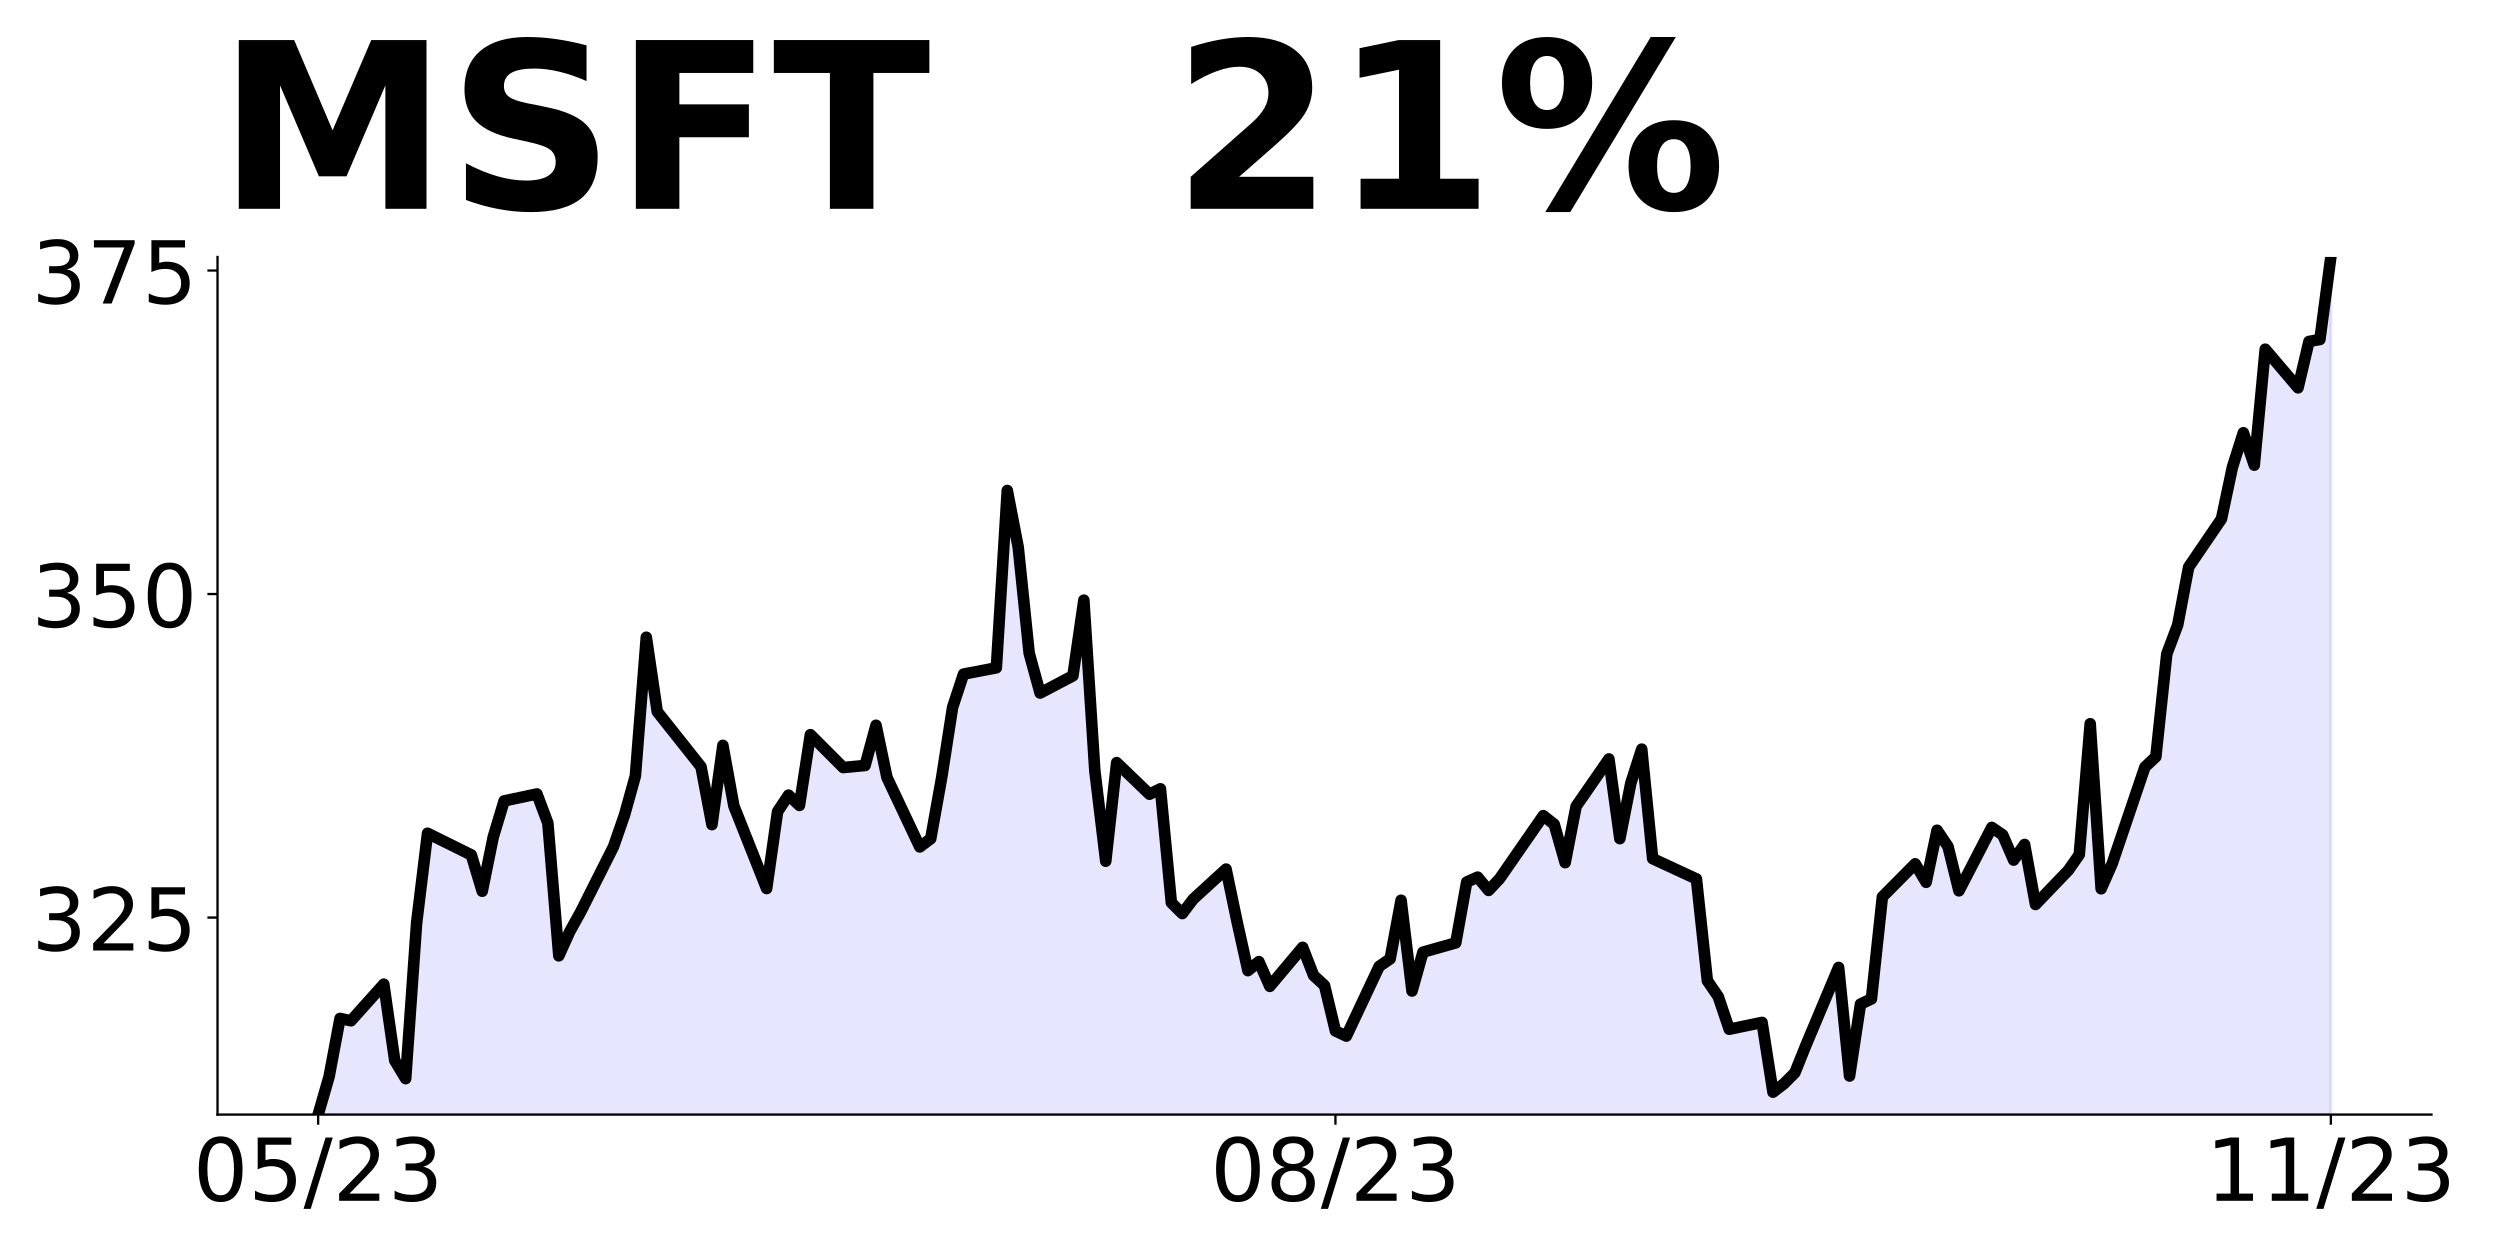
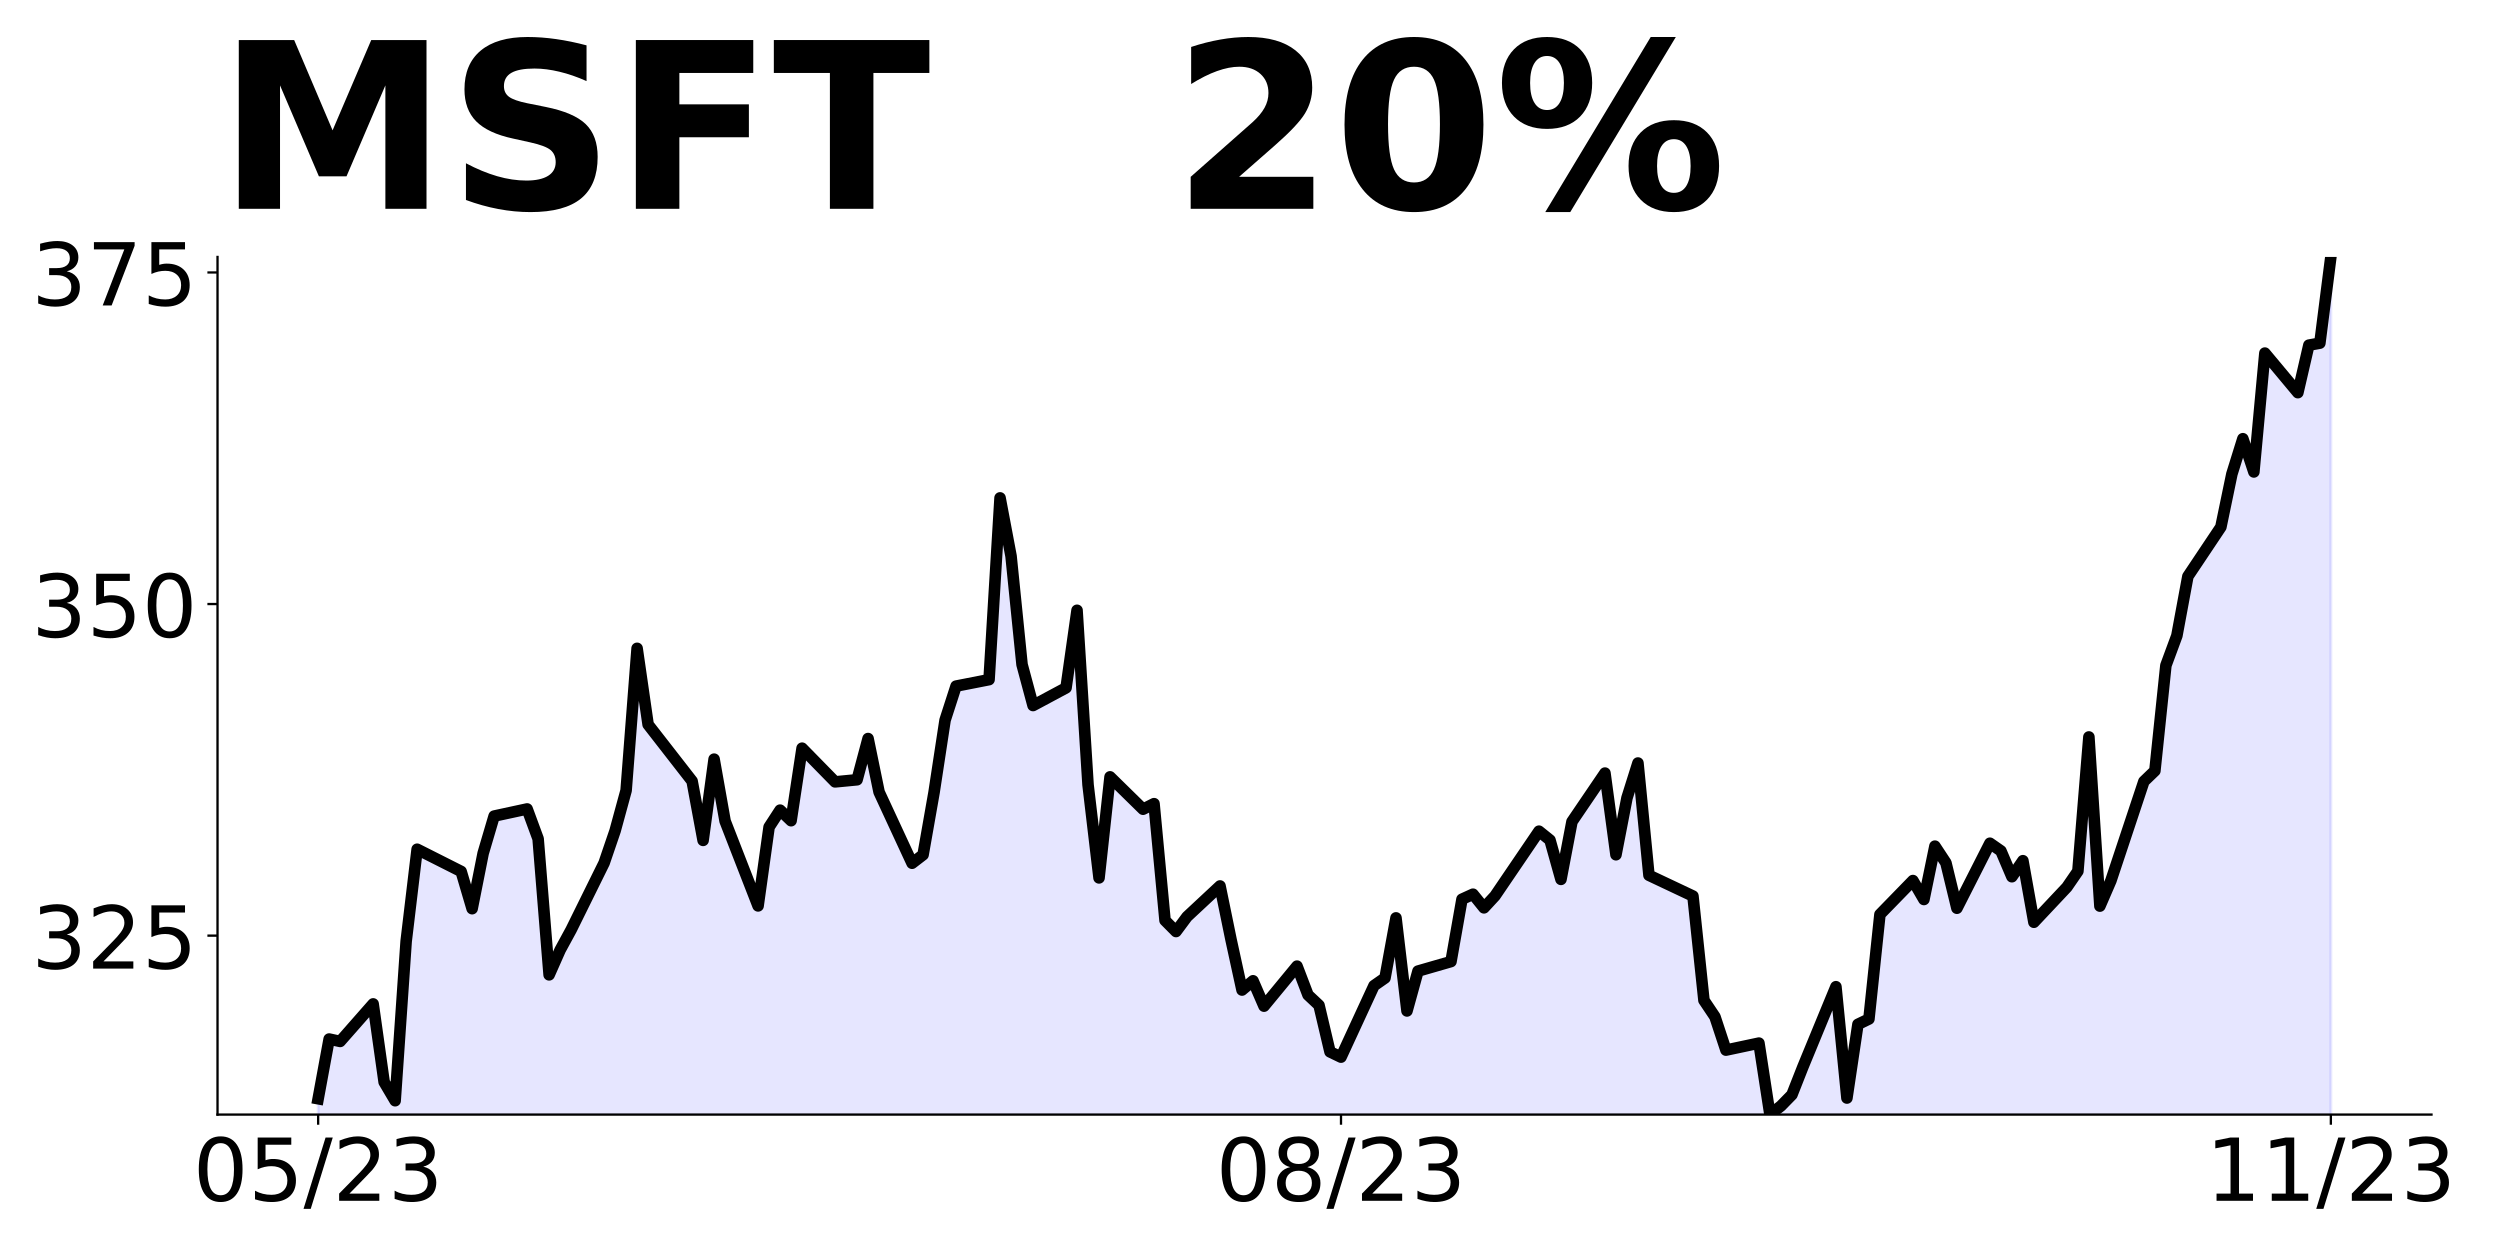
<svg xmlns="http://www.w3.org/2000/svg" xmlns:xlink="http://www.w3.org/1999/xlink" height="432pt" version="1.1" viewBox="0 0 864 432" width="864pt">
  <defs>
    <style type="text/css">
*{stroke-linecap:butt;stroke-linejoin:round;}
  </style>
  </defs>
  <g id="figure_1">
    <g id="patch_1">
      <path d="M 0 432  L 864 432  L 864 0  L 0 0  z " style="fill:none;" />
    </g>
    <g id="axes_1">
      <g id="patch_2">
        <path d="M 75.175 385.2  L 840.324 385.2  L 840.324 88.8  L 75.175 88.8  z " style="fill:none;" />
      </g>
      <g id="PolyCollection_1">
-         <path clip-path="url(#pc1a40121e4)" d="M 109.954 1770.576  L 109.954 385.2  L 113.735 372.106  L 117.515 351.975  L 121.296 352.777  L 132.637 340.128  L 136.417 366.494  L 140.198 372.774  L 143.978 319.018  L 147.758 287.975  L 162.88 295.457  L 166.66 308.017  L 170.441 289.356  L 174.221 276.796  L 185.562 274.391  L 189.342 284.457  L 193.123 330.33  L 196.903 321.957  L 200.684 315.143  L 212.025 292.607  L 215.805 281.74  L 219.586 268.156  L 223.366 220.234  L 227.146 245.932  L 242.268 264.994  L 246.048 284.991  L 249.829 257.601  L 253.609 278.489  L 264.95 307.082  L 268.73 280.493  L 272.511 274.792  L 276.291 278.355  L 280.072 253.904  L 291.413 265.261  L 298.973 264.549  L 302.754 250.653  L 306.534 268.691  L 317.875 292.696  L 321.656 289.846  L 325.436 268.78  L 329.217 244.462  L 332.997 232.972  L 344.338 230.789  L 348.118 169.506  L 351.899 189.147  L 355.679 225.712  L 359.46 239.519  L 370.801 233.551  L 374.581 207.407  L 378.361 266.241  L 382.142 297.64  L 385.922 263.569  L 397.263 274.48  L 401.044 272.61  L 404.824 311.981  L 408.604 315.722  L 412.385 310.734  L 423.726 300.357  L 427.506 318.439  L 431.287 335.452  L 435.067 332.334  L 438.848 340.885  L 450.189 327.391  L 453.969 337.1  L 457.749 340.581  L 461.53 356.291  L 465.31 358.077  L 476.651 333.975  L 480.432 331.387  L 484.212 311.124  L 487.992 342.5  L 491.773 329.066  L 503.114 325.853  L 506.894 304.831  L 510.675 303.135  L 514.455 307.732  L 518.236 303.715  L 533.357 281.891  L 537.137 284.881  L 540.918 298.136  L 544.698 278.677  L 556.039 262.297  L 559.82 289.835  L 563.6 270.688  L 567.38 258.905  L 571.161 296.753  L 582.502 301.93  L 586.282 303.76  L 590.063 338.93  L 593.843 344.464  L 597.623 355.711  L 608.965 353.346  L 612.745 377.447  L 616.525 374.546  L 620.306 370.752  L 624.086 361.335  L 635.427 334.333  L 639.208 371.868  L 642.988 347.008  L 646.768 345.223  L 650.549 309.964  L 661.89 298.538  L 665.67 304.92  L 669.451 286.934  L 673.231 292.557  L 677.011 307.866  L 688.353 285.952  L 692.133 288.541  L 695.913 297.244  L 699.694 291.843  L 703.474 312.597  L 714.815 300.77  L 718.596 295.369  L 722.376 250.113  L 726.156 307.152  L 729.937 298.583  L 741.278 265.109  L 745.058 261.539  L 748.839 226.012  L 752.619 215.97  L 756.399 195.975  L 767.741 179.327  L 771.521 161.475  L 775.301 149.558  L 779.082 160.76  L 782.862 120.681  L 794.203 134.026  L 797.984 118.004  L 801.764 117.333  L 805.544 88.8  L 805.544 1770.576  L 805.544 1770.576  L 801.764 1770.576  L 797.984 1770.576  L 794.203 1770.576  L 782.862 1770.576  L 779.082 1770.576  L 775.301 1770.576  L 771.521 1770.576  L 767.741 1770.576  L 756.399 1770.576  L 752.619 1770.576  L 748.839 1770.576  L 745.058 1770.576  L 741.278 1770.576  L 729.937 1770.576  L 726.156 1770.576  L 722.376 1770.576  L 718.596 1770.576  L 714.815 1770.576  L 703.474 1770.576  L 699.694 1770.576  L 695.913 1770.576  L 692.133 1770.576  L 688.353 1770.576  L 677.011 1770.576  L 673.231 1770.576  L 669.451 1770.576  L 665.67 1770.576  L 661.89 1770.576  L 650.549 1770.576  L 646.768 1770.576  L 642.988 1770.576  L 639.208 1770.576  L 635.427 1770.576  L 624.086 1770.576  L 620.306 1770.576  L 616.525 1770.576  L 612.745 1770.576  L 608.965 1770.576  L 597.623 1770.576  L 593.843 1770.576  L 590.063 1770.576  L 586.282 1770.576  L 582.502 1770.576  L 571.161 1770.576  L 567.38 1770.576  L 563.6 1770.576  L 559.82 1770.576  L 556.039 1770.576  L 544.698 1770.576  L 540.918 1770.576  L 537.137 1770.576  L 533.357 1770.576  L 518.236 1770.576  L 514.455 1770.576  L 510.675 1770.576  L 506.894 1770.576  L 503.114 1770.576  L 491.773 1770.576  L 487.992 1770.576  L 484.212 1770.576  L 480.432 1770.576  L 476.651 1770.576  L 465.31 1770.576  L 461.53 1770.576  L 457.749 1770.576  L 453.969 1770.576  L 450.189 1770.576  L 438.848 1770.576  L 435.067 1770.576  L 431.287 1770.576  L 427.506 1770.576  L 423.726 1770.576  L 412.385 1770.576  L 408.604 1770.576  L 404.824 1770.576  L 401.044 1770.576  L 397.263 1770.576  L 385.922 1770.576  L 382.142 1770.576  L 378.361 1770.576  L 374.581 1770.576  L 370.801 1770.576  L 359.46 1770.576  L 355.679 1770.576  L 351.899 1770.576  L 348.118 1770.576  L 344.338 1770.576  L 332.997 1770.576  L 329.217 1770.576  L 325.436 1770.576  L 321.656 1770.576  L 317.875 1770.576  L 306.534 1770.576  L 302.754 1770.576  L 298.973 1770.576  L 291.413 1770.576  L 280.072 1770.576  L 276.291 1770.576  L 272.511 1770.576  L 268.73 1770.576  L 264.95 1770.576  L 253.609 1770.576  L 249.829 1770.576  L 246.048 1770.576  L 242.268 1770.576  L 227.146 1770.576  L 223.366 1770.576  L 219.586 1770.576  L 215.805 1770.576  L 212.025 1770.576  L 200.684 1770.576  L 196.903 1770.576  L 193.123 1770.576  L 189.342 1770.576  L 185.562 1770.576  L 174.221 1770.576  L 170.441 1770.576  L 166.66 1770.576  L 162.88 1770.576  L 147.758 1770.576  L 143.978 1770.576  L 140.198 1770.576  L 136.417 1770.576  L 132.637 1770.576  L 121.296 1770.576  L 117.515 1770.576  L 113.735 1770.576  L 109.954 1770.576  z " style="fill:#0000ff;fill-opacity:0.1;stroke:#0000ff;stroke-opacity:0.1;" />
+         <path clip-path="url(#pa2ed1fc69f)" d="M 109.954 1813.095  L 109.954 379.726  L 113.756 359.093  L 117.557 359.915  L 128.96 346.95  L 132.761 373.974  L 136.562 380.411  L 140.363 325.313  L 144.164 293.496  L 159.368 301.165  L 163.169 314.038  L 166.97 294.911  L 170.771 282.038  L 182.174 279.573  L 185.975 289.89  L 189.776 336.908  L 193.577 328.326  L 197.378 321.341  L 208.781 298.243  L 212.583 287.105  L 216.384 273.182  L 220.185 224.064  L 223.986 250.403  L 239.19 269.941  L 242.991 290.437  L 246.792 262.364  L 250.593 283.773  L 261.996 313.079  L 265.797 285.827  L 269.598 279.984  L 273.399 283.636  L 277.2 258.575  L 288.603 270.215  L 296.205 269.485  L 300.006 255.242  L 303.807 273.73  L 315.211 298.335  L 319.012 295.413  L 322.813 273.821  L 326.614 248.897  L 330.415 237.12  L 341.818 234.883  L 345.619 172.07  L 349.42 192.202  L 353.221 229.679  L 357.022 243.83  L 368.425 237.713  L 372.226 210.917  L 376.027 271.219  L 379.828 303.402  L 383.629 268.48  L 395.032 279.664  L 398.833 277.747  L 402.634 318.1  L 406.435 321.935  L 410.236 316.822  L 421.64 306.186  L 425.441 324.72  L 429.242 342.157  L 433.043 338.962  L 436.844 347.726  L 448.247 333.895  L 452.048 343.846  L 455.849 347.414  L 459.65 363.517  L 463.451 365.347  L 474.854 340.644  L 478.655 337.991  L 482.456 317.222  L 486.257 349.381  L 490.058 335.612  L 501.461 332.318  L 505.262 310.772  L 509.063 309.034  L 512.864 313.746  L 516.666 309.629  L 531.87 287.259  L 535.671 290.324  L 539.472 303.911  L 543.273 283.966  L 554.676 267.177  L 558.477 295.402  L 562.278 275.777  L 566.079 263.7  L 569.88 302.493  L 581.283 307.799  L 585.084 309.675  L 588.885 345.722  L 592.686 351.394  L 596.487 362.922  L 607.89 360.497  L 611.691 385.2  L 615.492 382.227  L 619.294 378.338  L 623.095 368.686  L 634.498 341.01  L 638.299 379.482  L 642.1 354.002  L 645.901 352.172  L 649.702 316.033  L 661.105 304.322  L 664.906 310.864  L 668.707 292.428  L 672.508 298.192  L 676.309 313.883  L 687.712 291.422  L 691.513 294.075  L 695.314 302.996  L 699.115 297.46  L 702.916 318.732  L 714.319 306.61  L 718.121 301.074  L 721.922 254.689  L 725.723 313.151  L 729.524 304.368  L 740.927 270.059  L 744.728 266.399  L 748.529 229.986  L 752.33 219.693  L 756.131 199.2  L 767.534 182.137  L 771.335 163.838  L 775.136 151.624  L 778.937 163.106  L 782.738 122.027  L 794.141 135.705  L 797.942 119.282  L 801.743 118.595  L 805.544 88.8  L 805.544 1813.095  L 805.544 1813.095  L 801.743 1813.095  L 797.942 1813.095  L 794.141 1813.095  L 782.738 1813.095  L 778.937 1813.095  L 775.136 1813.095  L 771.335 1813.095  L 767.534 1813.095  L 756.131 1813.095  L 752.33 1813.095  L 748.529 1813.095  L 744.728 1813.095  L 740.927 1813.095  L 729.524 1813.095  L 725.723 1813.095  L 721.922 1813.095  L 718.121 1813.095  L 714.319 1813.095  L 702.916 1813.095  L 699.115 1813.095  L 695.314 1813.095  L 691.513 1813.095  L 687.712 1813.095  L 676.309 1813.095  L 672.508 1813.095  L 668.707 1813.095  L 664.906 1813.095  L 661.105 1813.095  L 649.702 1813.095  L 645.901 1813.095  L 642.1 1813.095  L 638.299 1813.095  L 634.498 1813.095  L 623.095 1813.095  L 619.294 1813.095  L 615.492 1813.095  L 611.691 1813.095  L 607.89 1813.095  L 596.487 1813.095  L 592.686 1813.095  L 588.885 1813.095  L 585.084 1813.095  L 581.283 1813.095  L 569.88 1813.095  L 566.079 1813.095  L 562.278 1813.095  L 558.477 1813.095  L 554.676 1813.095  L 543.273 1813.095  L 539.472 1813.095  L 535.671 1813.095  L 531.87 1813.095  L 516.666 1813.095  L 512.864 1813.095  L 509.063 1813.095  L 505.262 1813.095  L 501.461 1813.095  L 490.058 1813.095  L 486.257 1813.095  L 482.456 1813.095  L 478.655 1813.095  L 474.854 1813.095  L 463.451 1813.095  L 459.65 1813.095  L 455.849 1813.095  L 452.048 1813.095  L 448.247 1813.095  L 436.844 1813.095  L 433.043 1813.095  L 429.242 1813.095  L 425.441 1813.095  L 421.64 1813.095  L 410.236 1813.095  L 406.435 1813.095  L 402.634 1813.095  L 398.833 1813.095  L 395.032 1813.095  L 383.629 1813.095  L 379.828 1813.095  L 376.027 1813.095  L 372.226 1813.095  L 368.425 1813.095  L 357.022 1813.095  L 353.221 1813.095  L 349.42 1813.095  L 345.619 1813.095  L 341.818 1813.095  L 330.415 1813.095  L 326.614 1813.095  L 322.813 1813.095  L 319.012 1813.095  L 315.211 1813.095  L 303.807 1813.095  L 300.006 1813.095  L 296.205 1813.095  L 288.603 1813.095  L 277.2 1813.095  L 273.399 1813.095  L 269.598 1813.095  L 265.797 1813.095  L 261.996 1813.095  L 250.593 1813.095  L 246.792 1813.095  L 242.991 1813.095  L 239.19 1813.095  L 223.986 1813.095  L 220.185 1813.095  L 216.384 1813.095  L 212.583 1813.095  L 208.781 1813.095  L 197.378 1813.095  L 193.577 1813.095  L 189.776 1813.095  L 185.975 1813.095  L 182.174 1813.095  L 170.771 1813.095  L 166.97 1813.095  L 163.169 1813.095  L 159.368 1813.095  L 144.164 1813.095  L 140.363 1813.095  L 136.562 1813.095  L 132.761 1813.095  L 128.96 1813.095  L 117.557 1813.095  L 113.756 1813.095  L 109.954 1813.095  z " style="fill:#0000ff;fill-opacity:0.1;stroke:#0000ff;stroke-opacity:0.1;" />
      </g>
      <g id="matplotlib.axis_1">
        <g id="xtick_1">
          <g id="line2d_1">
            <defs>
-               <path d="M 0 0  L 0 3.5  " id="m74cabb782a" style="stroke:#000000;stroke-width:0.8;" />
+               <path d="M 0 0  L 0 3.5  " id="m87828b6121" style="stroke:#000000;stroke-width:0.8;" />
            </defs>
            <g>
-               <use style="stroke:#000000;stroke-width:0.8;" x="109.954" xlink:href="#m74cabb782a" y="385.2" />
+               <use style="stroke:#000000;stroke-width:0.8;" x="109.954" xlink:href="#m87828b6121" y="385.2" />
            </g>
          </g>
          <g id="text_1">
            <defs>
              <path d="M 31.781 66.406  Q 24.172 66.406 20.328 58.906  Q 16.5 51.422 16.5 36.375  Q 16.5 21.391 20.328 13.891  Q 24.172 6.391 31.781 6.391  Q 39.453 6.391 43.281 13.891  Q 47.125 21.391 47.125 36.375  Q 47.125 51.422 43.281 58.906  Q 39.453 66.406 31.781 66.406  z M 31.781 74.219  Q 44.047 74.219 50.516 64.516  Q 56.984 54.828 56.984 36.375  Q 56.984 17.969 50.516 8.266  Q 44.047 -1.422 31.781 -1.422  Q 19.531 -1.422 13.062 8.266  Q 6.594 17.969 6.594 36.375  Q 6.594 54.828 13.062 64.516  Q 19.531 74.219 31.781 74.219  z " id="DejaVuSans-48" />
              <path d="M 10.797 72.906  L 49.516 72.906  L 49.516 64.594  L 19.828 64.594  L 19.828 46.734  Q 21.969 47.469 24.109 47.828  Q 26.266 48.188 28.422 48.188  Q 40.625 48.188 47.75 41.5  Q 54.891 34.812 54.891 23.391  Q 54.891 11.625 47.562 5.094  Q 40.234 -1.422 26.906 -1.422  Q 22.312 -1.422 17.547 -0.641  Q 12.797 0.141 7.719 1.703  L 7.719 11.625  Q 12.109 9.234 16.797 8.062  Q 21.484 6.891 26.703 6.891  Q 35.156 6.891 40.078 11.328  Q 45.016 15.766 45.016 23.391  Q 45.016 31 40.078 35.438  Q 35.156 39.891 26.703 39.891  Q 22.75 39.891 18.812 39.016  Q 14.891 38.141 10.797 36.281  z " id="DejaVuSans-53" />
              <path d="M 25.391 72.906  L 33.688 72.906  L 8.297 -9.281  L 0 -9.281  z " id="DejaVuSans-47" />
              <path d="M 19.188 8.297  L 53.609 8.297  L 53.609 0  L 7.328 0  L 7.328 8.297  Q 12.938 14.109 22.625 23.891  Q 32.328 33.688 34.812 36.531  Q 39.547 41.844 41.422 45.531  Q 43.312 49.219 43.312 52.781  Q 43.312 58.594 39.234 62.25  Q 35.156 65.922 28.609 65.922  Q 23.969 65.922 18.812 64.312  Q 13.672 62.703 7.812 59.422  L 7.812 69.391  Q 13.766 71.781 18.938 73  Q 24.125 74.219 28.422 74.219  Q 39.75 74.219 46.484 68.547  Q 53.219 62.891 53.219 53.422  Q 53.219 48.922 51.531 44.891  Q 49.859 40.875 45.406 35.406  Q 44.188 33.984 37.641 27.219  Q 31.109 20.453 19.188 8.297  z " id="DejaVuSans-50" />
              <path d="M 40.578 39.312  Q 47.656 37.797 51.625 33  Q 55.609 28.219 55.609 21.188  Q 55.609 10.406 48.188 4.484  Q 40.766 -1.422 27.094 -1.422  Q 22.516 -1.422 17.656 -0.516  Q 12.797 0.391 7.625 2.203  L 7.625 11.719  Q 11.719 9.328 16.594 8.109  Q 21.484 6.891 26.812 6.891  Q 36.078 6.891 40.938 10.547  Q 45.797 14.203 45.797 21.188  Q 45.797 27.641 41.281 31.266  Q 36.766 34.906 28.719 34.906  L 20.219 34.906  L 20.219 43.016  L 29.109 43.016  Q 36.375 43.016 40.234 45.922  Q 44.094 48.828 44.094 54.297  Q 44.094 59.906 40.109 62.906  Q 36.141 65.922 28.719 65.922  Q 24.656 65.922 20.016 65.031  Q 15.375 64.156 9.812 62.312  L 9.812 71.094  Q 15.438 72.656 20.344 73.438  Q 25.25 74.219 29.594 74.219  Q 40.828 74.219 47.359 69.109  Q 53.906 64.016 53.906 55.328  Q 53.906 49.266 50.438 45.094  Q 46.969 40.922 40.578 39.312  z " id="DejaVuSans-51" />
            </defs>
            <g transform="translate(66.72637 414.9953)scale(0.3 -0.3)">
              <use xlink:href="#DejaVuSans-48" />
              <use x="63.623" xlink:href="#DejaVuSans-53" />
              <use x="127.246" xlink:href="#DejaVuSans-47" />
              <use x="160.938" xlink:href="#DejaVuSans-50" />
              <use x="224.561" xlink:href="#DejaVuSans-51" />
            </g>
          </g>
        </g>
        <g id="xtick_2">
          <g id="line2d_2">
            <g>
-               <use style="stroke:#000000;stroke-width:0.8;" x="461.53" xlink:href="#m74cabb782a" y="385.2" />
+               <use style="stroke:#000000;stroke-width:0.8;" x="463.451" xlink:href="#m87828b6121" y="385.2" />
            </g>
          </g>
          <g id="text_2">
            <defs>
              <path d="M 31.781 34.625  Q 24.75 34.625 20.719 30.859  Q 16.703 27.094 16.703 20.516  Q 16.703 13.922 20.719 10.156  Q 24.75 6.391 31.781 6.391  Q 38.812 6.391 42.859 10.172  Q 46.922 13.969 46.922 20.516  Q 46.922 27.094 42.891 30.859  Q 38.875 34.625 31.781 34.625  z M 21.922 38.812  Q 15.578 40.375 12.031 44.719  Q 8.5 49.078 8.5 55.328  Q 8.5 64.062 14.719 69.141  Q 20.953 74.219 31.781 74.219  Q 42.672 74.219 48.875 69.141  Q 55.078 64.062 55.078 55.328  Q 55.078 49.078 51.531 44.719  Q 48 40.375 41.703 38.812  Q 48.828 37.156 52.797 32.312  Q 56.781 27.484 56.781 20.516  Q 56.781 9.906 50.312 4.234  Q 43.844 -1.422 31.781 -1.422  Q 19.734 -1.422 13.25 4.234  Q 6.781 9.906 6.781 20.516  Q 6.781 27.484 10.781 32.312  Q 14.797 37.156 21.922 38.812  z M 18.312 54.391  Q 18.312 48.734 21.844 45.562  Q 25.391 42.391 31.781 42.391  Q 38.141 42.391 41.719 45.562  Q 45.312 48.734 45.312 54.391  Q 45.312 60.062 41.719 63.234  Q 38.141 66.406 31.781 66.406  Q 25.391 66.406 21.844 63.234  Q 18.312 60.062 18.312 54.391  z " id="DejaVuSans-56" />
            </defs>
-             <g transform="translate(418.3017 414.9953)scale(0.3 -0.3)">
+             <g transform="translate(420.2229 414.9953)scale(0.3 -0.3)">
              <use xlink:href="#DejaVuSans-48" />
              <use x="63.623" xlink:href="#DejaVuSans-56" />
              <use x="127.246" xlink:href="#DejaVuSans-47" />
              <use x="160.938" xlink:href="#DejaVuSans-50" />
              <use x="224.561" xlink:href="#DejaVuSans-51" />
            </g>
          </g>
        </g>
        <g id="xtick_3">
          <g id="line2d_3">
            <g>
-               <use style="stroke:#000000;stroke-width:0.8;" x="805.544" xlink:href="#m74cabb782a" y="385.2" />
+               <use style="stroke:#000000;stroke-width:0.8;" x="805.544" xlink:href="#m87828b6121" y="385.2" />
            </g>
          </g>
          <g id="text_3">
            <defs>
              <path d="M 12.406 8.297  L 28.516 8.297  L 28.516 63.922  L 10.984 60.406  L 10.984 69.391  L 28.422 72.906  L 38.281 72.906  L 38.281 8.297  L 54.391 8.297  L 54.391 0  L 12.406 0  z " id="DejaVuSans-49" />
            </defs>
            <g transform="translate(762.3162 414.9953)scale(0.3 -0.3)">
              <use xlink:href="#DejaVuSans-49" />
              <use x="63.623" xlink:href="#DejaVuSans-49" />
              <use x="127.246" xlink:href="#DejaVuSans-47" />
              <use x="160.938" xlink:href="#DejaVuSans-50" />
              <use x="224.561" xlink:href="#DejaVuSans-51" />
            </g>
          </g>
        </g>
      </g>
      <g id="matplotlib.axis_2">
        <g id="ytick_1">
          <g id="line2d_4">
            <defs>
-               <path d="M 0 0  L -3.5 0  " id="m4c9e78e93f" style="stroke:#000000;stroke-width:0.8;" />
+               <path d="M 0 0  L -3.5 0  " id="m921d238d8c" style="stroke:#000000;stroke-width:0.8;" />
            </defs>
            <g>
-               <use style="stroke:#000000;stroke-width:0.8;" x="75.175" xlink:href="#m4c9e78e93f" y="317.106" />
+               <use style="stroke:#000000;stroke-width:0.8;" x="75.175" xlink:href="#m921d238d8c" y="323.354" />
            </g>
          </g>
          <g id="text_4">
-             <g transform="translate(10.9125 328.5041)scale(0.3 -0.3)">
+             <g transform="translate(10.9125 334.7517)scale(0.3 -0.3)">
              <use xlink:href="#DejaVuSans-51" />
              <use x="63.623" xlink:href="#DejaVuSans-50" />
              <use x="127.246" xlink:href="#DejaVuSans-53" />
            </g>
          </g>
        </g>
        <g id="ytick_2">
          <g id="line2d_5">
            <g>
-               <use style="stroke:#000000;stroke-width:0.8;" x="75.175" xlink:href="#m4c9e78e93f" y="205.301" />
+               <use style="stroke:#000000;stroke-width:0.8;" x="75.175" xlink:href="#m921d238d8c" y="208.759" />
            </g>
          </g>
          <g id="text_5">
-             <g transform="translate(10.9125 216.6988)scale(0.3 -0.3)">
+             <g transform="translate(10.9125 220.1562)scale(0.3 -0.3)">
              <use xlink:href="#DejaVuSans-51" />
              <use x="63.623" xlink:href="#DejaVuSans-53" />
              <use x="127.246" xlink:href="#DejaVuSans-48" />
            </g>
          </g>
        </g>
        <g id="ytick_3">
          <g id="line2d_6">
            <g>
-               <use style="stroke:#000000;stroke-width:0.8;" x="75.175" xlink:href="#m4c9e78e93f" y="93.496" />
+               <use style="stroke:#000000;stroke-width:0.8;" x="75.175" xlink:href="#m921d238d8c" y="94.163" />
            </g>
          </g>
          <g id="text_6">
            <defs>
              <path d="M 8.203 72.906  L 55.078 72.906  L 55.078 68.703  L 28.609 0  L 18.312 0  L 43.219 64.594  L 8.203 64.594  z " id="DejaVuSans-55" />
            </defs>
-             <g transform="translate(10.9125 104.8934)scale(0.3 -0.3)">
+             <g transform="translate(10.9125 105.5608)scale(0.3 -0.3)">
              <use xlink:href="#DejaVuSans-51" />
              <use x="63.623" xlink:href="#DejaVuSans-55" />
              <use x="127.246" xlink:href="#DejaVuSans-53" />
            </g>
          </g>
        </g>
      </g>
      <g id="line2d_7">
-         <path clip-path="url(#pc1a40121e4)" d="M 109.954 385.2  L 113.735 372.106  L 117.515 351.975  L 121.296 352.777  L 132.637 340.128  L 136.417 366.494  L 140.198 372.774  L 143.978 319.018  L 147.758 287.975  L 162.88 295.457  L 166.66 308.017  L 170.441 289.356  L 174.221 276.796  L 185.562 274.391  L 189.342 284.457  L 193.123 330.33  L 196.903 321.957  L 200.684 315.143  L 212.025 292.607  L 215.805 281.74  L 219.586 268.156  L 223.366 220.234  L 227.146 245.932  L 242.268 264.994  L 246.048 284.991  L 249.829 257.601  L 253.609 278.489  L 264.95 307.082  L 268.73 280.493  L 272.511 274.792  L 276.291 278.355  L 280.072 253.904  L 291.413 265.261  L 298.973 264.549  L 302.754 250.653  L 306.534 268.691  L 317.875 292.696  L 321.656 289.846  L 325.436 268.78  L 329.217 244.462  L 332.997 232.972  L 344.338 230.789  L 348.118 169.506  L 351.899 189.147  L 355.679 225.712  L 359.46 239.519  L 370.801 233.551  L 374.581 207.407  L 378.361 266.241  L 382.142 297.64  L 385.922 263.569  L 397.263 274.48  L 401.044 272.61  L 404.824 311.981  L 408.604 315.722  L 412.385 310.734  L 423.726 300.357  L 427.506 318.439  L 431.287 335.452  L 435.067 332.334  L 438.848 340.885  L 450.189 327.391  L 453.969 337.1  L 457.749 340.581  L 461.53 356.291  L 465.31 358.077  L 476.651 333.975  L 480.432 331.387  L 484.212 311.124  L 487.992 342.5  L 491.773 329.066  L 503.114 325.853  L 506.894 304.831  L 510.675 303.135  L 514.455 307.732  L 518.236 303.715  L 533.357 281.891  L 537.137 284.881  L 540.918 298.136  L 544.698 278.677  L 556.039 262.297  L 559.82 289.835  L 563.6 270.688  L 567.38 258.905  L 571.161 296.753  L 586.282 303.76  L 590.063 338.93  L 593.843 344.464  L 597.623 355.711  L 608.965 353.346  L 612.745 377.447  L 616.525 374.546  L 620.306 370.752  L 624.086 361.335  L 635.427 334.333  L 639.208 371.868  L 642.988 347.008  L 646.768 345.223  L 650.549 309.964  L 661.89 298.538  L 665.67 304.92  L 669.451 286.934  L 673.231 292.557  L 677.011 307.866  L 688.353 285.952  L 692.133 288.541  L 695.913 297.244  L 699.694 291.843  L 703.474 312.597  L 714.815 300.77  L 718.596 295.369  L 722.376 250.113  L 726.156 307.152  L 729.937 298.583  L 741.278 265.109  L 745.058 261.539  L 748.839 226.012  L 752.619 215.97  L 756.399 195.975  L 767.741 179.327  L 771.521 161.475  L 775.301 149.558  L 779.082 160.76  L 782.862 120.681  L 794.203 134.026  L 797.984 118.004  L 801.764 117.333  L 805.544 88.8  L 805.544 88.8  " style="fill:none;stroke:#000000;stroke-linecap:square;stroke-width:4;" />
+         <path clip-path="url(#pa2ed1fc69f)" d="M 109.954 379.726  L 113.756 359.093  L 117.557 359.915  L 128.96 346.95  L 132.761 373.974  L 136.562 380.411  L 140.363 325.313  L 144.164 293.496  L 159.368 301.165  L 163.169 314.038  L 166.97 294.911  L 170.771 282.038  L 182.174 279.573  L 185.975 289.89  L 189.776 336.908  L 193.577 328.326  L 197.378 321.341  L 208.781 298.243  L 212.583 287.105  L 216.384 273.182  L 220.185 224.064  L 223.986 250.403  L 239.19 269.941  L 242.991 290.437  L 246.792 262.364  L 250.593 283.773  L 261.996 313.079  L 265.797 285.827  L 269.598 279.984  L 273.399 283.636  L 277.2 258.575  L 288.603 270.215  L 296.205 269.485  L 300.006 255.242  L 303.807 273.73  L 315.211 298.335  L 319.012 295.413  L 322.813 273.821  L 326.614 248.897  L 330.415 237.12  L 341.818 234.883  L 345.619 172.07  L 349.42 192.202  L 353.221 229.679  L 357.022 243.83  L 368.425 237.713  L 372.226 210.917  L 376.027 271.219  L 379.828 303.402  L 383.629 268.48  L 395.032 279.664  L 398.833 277.747  L 402.634 318.1  L 406.435 321.935  L 410.236 316.822  L 421.64 306.186  L 425.441 324.72  L 429.242 342.157  L 433.043 338.962  L 436.844 347.726  L 448.247 333.895  L 452.048 343.846  L 455.849 347.414  L 459.65 363.517  L 463.451 365.347  L 474.854 340.644  L 478.655 337.991  L 482.456 317.222  L 486.257 349.381  L 490.058 335.612  L 501.461 332.318  L 505.262 310.772  L 509.063 309.034  L 512.864 313.746  L 516.666 309.629  L 531.87 287.259  L 535.671 290.324  L 539.472 303.911  L 543.273 283.966  L 554.676 267.177  L 558.477 295.402  L 562.278 275.777  L 566.079 263.7  L 569.88 302.493  L 585.084 309.675  L 588.885 345.722  L 592.686 351.394  L 596.487 362.922  L 607.89 360.497  L 611.691 385.2  L 615.492 382.227  L 619.294 378.338  L 623.095 368.686  L 634.498 341.01  L 638.299 379.482  L 642.1 354.002  L 645.901 352.172  L 649.702 316.033  L 661.105 304.322  L 664.906 310.864  L 668.707 292.428  L 672.508 298.192  L 676.309 313.883  L 687.712 291.422  L 691.513 294.075  L 695.314 302.996  L 699.115 297.46  L 702.916 318.732  L 714.319 306.61  L 718.121 301.074  L 721.922 254.689  L 725.723 313.151  L 729.524 304.368  L 740.927 270.059  L 744.728 266.399  L 748.529 229.986  L 752.33 219.693  L 756.131 199.2  L 767.534 182.137  L 771.335 163.838  L 775.136 151.624  L 778.937 163.106  L 782.738 122.027  L 794.141 135.705  L 797.942 119.282  L 801.743 118.595  L 805.544 88.8  L 805.544 88.8  " style="fill:none;stroke:#000000;stroke-linecap:square;stroke-width:4;" />
      </g>
      <g id="patch_3">
        <path d="M 75.175 385.2  L 75.175 88.8  " style="fill:none;stroke:#000000;stroke-linecap:square;stroke-linejoin:miter;stroke-width:0.8;" />
      </g>
      <g id="patch_4">
        <path d="M 75.175 385.2  L 840.324 385.2  " style="fill:none;stroke:#000000;stroke-linecap:square;stroke-linejoin:miter;stroke-width:0.8;" />
      </g>
      <g id="text_7">
        <defs>
          <path d="M 9.188 72.906  L 33.109 72.906  L 49.703 33.891  L 66.406 72.906  L 90.281 72.906  L 90.281 0  L 72.516 0  L 72.516 53.328  L 55.719 14.016  L 43.797 14.016  L 27 53.328  L 27 0  L 9.188 0  z " id="DejaVuSans-Bold-77" />
          <path d="M 59.906 70.609  L 59.906 55.172  Q 53.906 57.859 48.188 59.219  Q 42.484 60.594 37.406 60.594  Q 30.672 60.594 27.438 58.734  Q 24.219 56.891 24.219 52.984  Q 24.219 50.047 26.391 48.406  Q 28.562 46.781 34.281 45.609  L 42.281 44  Q 54.438 41.547 59.562 36.562  Q 64.703 31.594 64.703 22.406  Q 64.703 10.359 57.547 4.469  Q 50.391 -1.422 35.688 -1.422  Q 28.766 -1.422 21.781 -0.094  Q 14.797 1.219 7.812 3.812  L 7.812 19.672  Q 14.797 15.969 21.312 14.078  Q 27.828 12.203 33.891 12.203  Q 40.047 12.203 43.312 14.25  Q 46.578 16.312 46.578 20.125  Q 46.578 23.531 44.359 25.391  Q 42.141 27.25 35.5 28.719  L 28.219 30.328  Q 17.281 32.672 12.219 37.797  Q 7.172 42.922 7.172 51.609  Q 7.172 62.5 14.203 68.359  Q 21.234 74.219 34.422 74.219  Q 40.438 74.219 46.781 73.312  Q 53.125 72.406 59.906 70.609  z " id="DejaVuSans-Bold-83" />
          <path d="M 9.188 72.906  L 59.906 72.906  L 59.906 58.688  L 27.984 58.688  L 27.984 45.125  L 58.016 45.125  L 58.016 30.906  L 27.984 30.906  L 27.984 0  L 9.188 0  z " id="DejaVuSans-Bold-70" />
          <path d="M 0.484 72.906  L 67.672 72.906  L 67.672 58.688  L 43.5 58.688  L 43.5 0  L 24.703 0  L 24.703 58.688  L 0.484 58.688  z " id="DejaVuSans-Bold-84" />
          <path id="DejaVuSans-Bold-32" />
          <path d="M 28.812 13.812  L 60.891 13.812  L 60.891 0  L 7.906 0  L 7.906 13.812  L 34.516 37.312  Q 38.094 40.531 39.797 43.609  Q 41.5 46.688 41.5 50  Q 41.5 55.125 38.062 58.25  Q 34.625 61.375 28.906 61.375  Q 24.516 61.375 19.281 59.5  Q 14.062 57.625 8.109 53.906  L 8.109 69.922  Q 14.453 72.016 20.656 73.109  Q 26.859 74.219 32.812 74.219  Q 45.906 74.219 53.156 68.453  Q 60.406 62.703 60.406 52.391  Q 60.406 46.438 57.328 41.281  Q 54.25 36.141 44.391 27.484  z " id="DejaVuSans-Bold-50" />
-           <path d="M 11.719 12.984  L 28.328 12.984  L 28.328 60.109  L 11.281 56.594  L 11.281 69.391  L 28.219 72.906  L 46.094 72.906  L 46.094 12.984  L 62.703 12.984  L 62.703 0  L 11.719 0  z " id="DejaVuSans-Bold-49" />
+           <path d="M 46 36.531  Q 46 50.203 43.438 55.781  Q 40.875 61.375 34.812 61.375  Q 28.766 61.375 26.172 55.781  Q 23.578 50.203 23.578 36.531  Q 23.578 22.703 26.172 17.031  Q 28.766 11.375 34.812 11.375  Q 40.828 11.375 43.406 17.031  Q 46 22.703 46 36.531  z M 64.797 36.375  Q 64.797 18.266 56.984 8.422  Q 49.172 -1.422 34.812 -1.422  Q 20.406 -1.422 12.594 8.422  Q 4.781 18.266 4.781 36.375  Q 4.781 54.547 12.594 64.375  Q 20.406 74.219 34.812 74.219  Q 49.172 74.219 56.984 64.375  Q 64.797 54.547 64.797 36.375  z " id="DejaVuSans-Bold-48" />
          <path d="M 77.484 30.078  Q 74.031 30.078 72.125 27.078  Q 70.219 24.078 70.219 18.5  Q 70.219 12.891 72.094 9.891  Q 73.969 6.891 77.484 6.891  Q 81 6.891 82.859 9.891  Q 84.719 12.891 84.719 18.5  Q 84.719 24.078 82.828 27.078  Q 80.953 30.078 77.484 30.078  z M 77.484 38.281  Q 86.578 38.281 91.797 33  Q 97.016 27.734 97.016 18.5  Q 97.016 9.281 91.797 3.922  Q 86.578 -1.422 77.484 -1.422  Q 68.406 -1.422 63.156 3.922  Q 57.906 9.281 57.906 18.5  Q 57.906 27.688 63.156 32.984  Q 68.406 38.281 77.484 38.281  z M 32.719 -1.422  L 21.922 -1.422  L 67.484 74.219  L 78.328 74.219  z M 22.703 74.219  Q 31.781 74.219 36.984 68.922  Q 42.188 63.625 42.188 54.391  Q 42.188 45.172 36.984 39.844  Q 31.781 34.516 22.703 34.516  Q 13.625 34.516 8.422 39.844  Q 3.219 45.172 3.219 54.391  Q 3.219 63.625 8.422 68.922  Q 13.625 74.219 22.703 74.219  z M 22.703 66.016  Q 19.188 66.016 17.281 62.984  Q 15.375 59.969 15.375 54.391  Q 15.375 48.781 17.281 45.719  Q 19.188 42.672 22.703 42.672  Q 26.219 42.672 28.094 45.719  Q 29.984 48.781 29.984 54.391  Q 29.984 59.969 28.078 62.984  Q 26.172 66.016 22.703 66.016  z " id="DejaVuSans-Bold-37" />
        </defs>
        <g transform="translate(75.175 72.1625)scale(0.8 -0.8)">
          <use xlink:href="#DejaVuSans-Bold-77" />
          <use x="99.512" xlink:href="#DejaVuSans-Bold-83" />
          <use x="171.533" xlink:href="#DejaVuSans-Bold-70" />
          <use x="239.844" xlink:href="#DejaVuSans-Bold-84" />
          <use x="308.057" xlink:href="#DejaVuSans-Bold-32" />
          <use x="342.871" xlink:href="#DejaVuSans-Bold-32" />
          <use x="377.686" xlink:href="#DejaVuSans-Bold-32" />
          <use x="412.5" xlink:href="#DejaVuSans-Bold-50" />
-           <use x="482.08" xlink:href="#DejaVuSans-Bold-49" />
+           <use x="482.08" xlink:href="#DejaVuSans-Bold-48" />
          <use x="551.66" xlink:href="#DejaVuSans-Bold-37" />
        </g>
      </g>
    </g>
  </g>
  <defs>
-     <clipPath id="pc1a40121e4">
+     <clipPath id="pa2ed1fc69f">
      <rect height="296.4" width="765.149" x="75.175" y="88.8" />
    </clipPath>
  </defs>
</svg>
